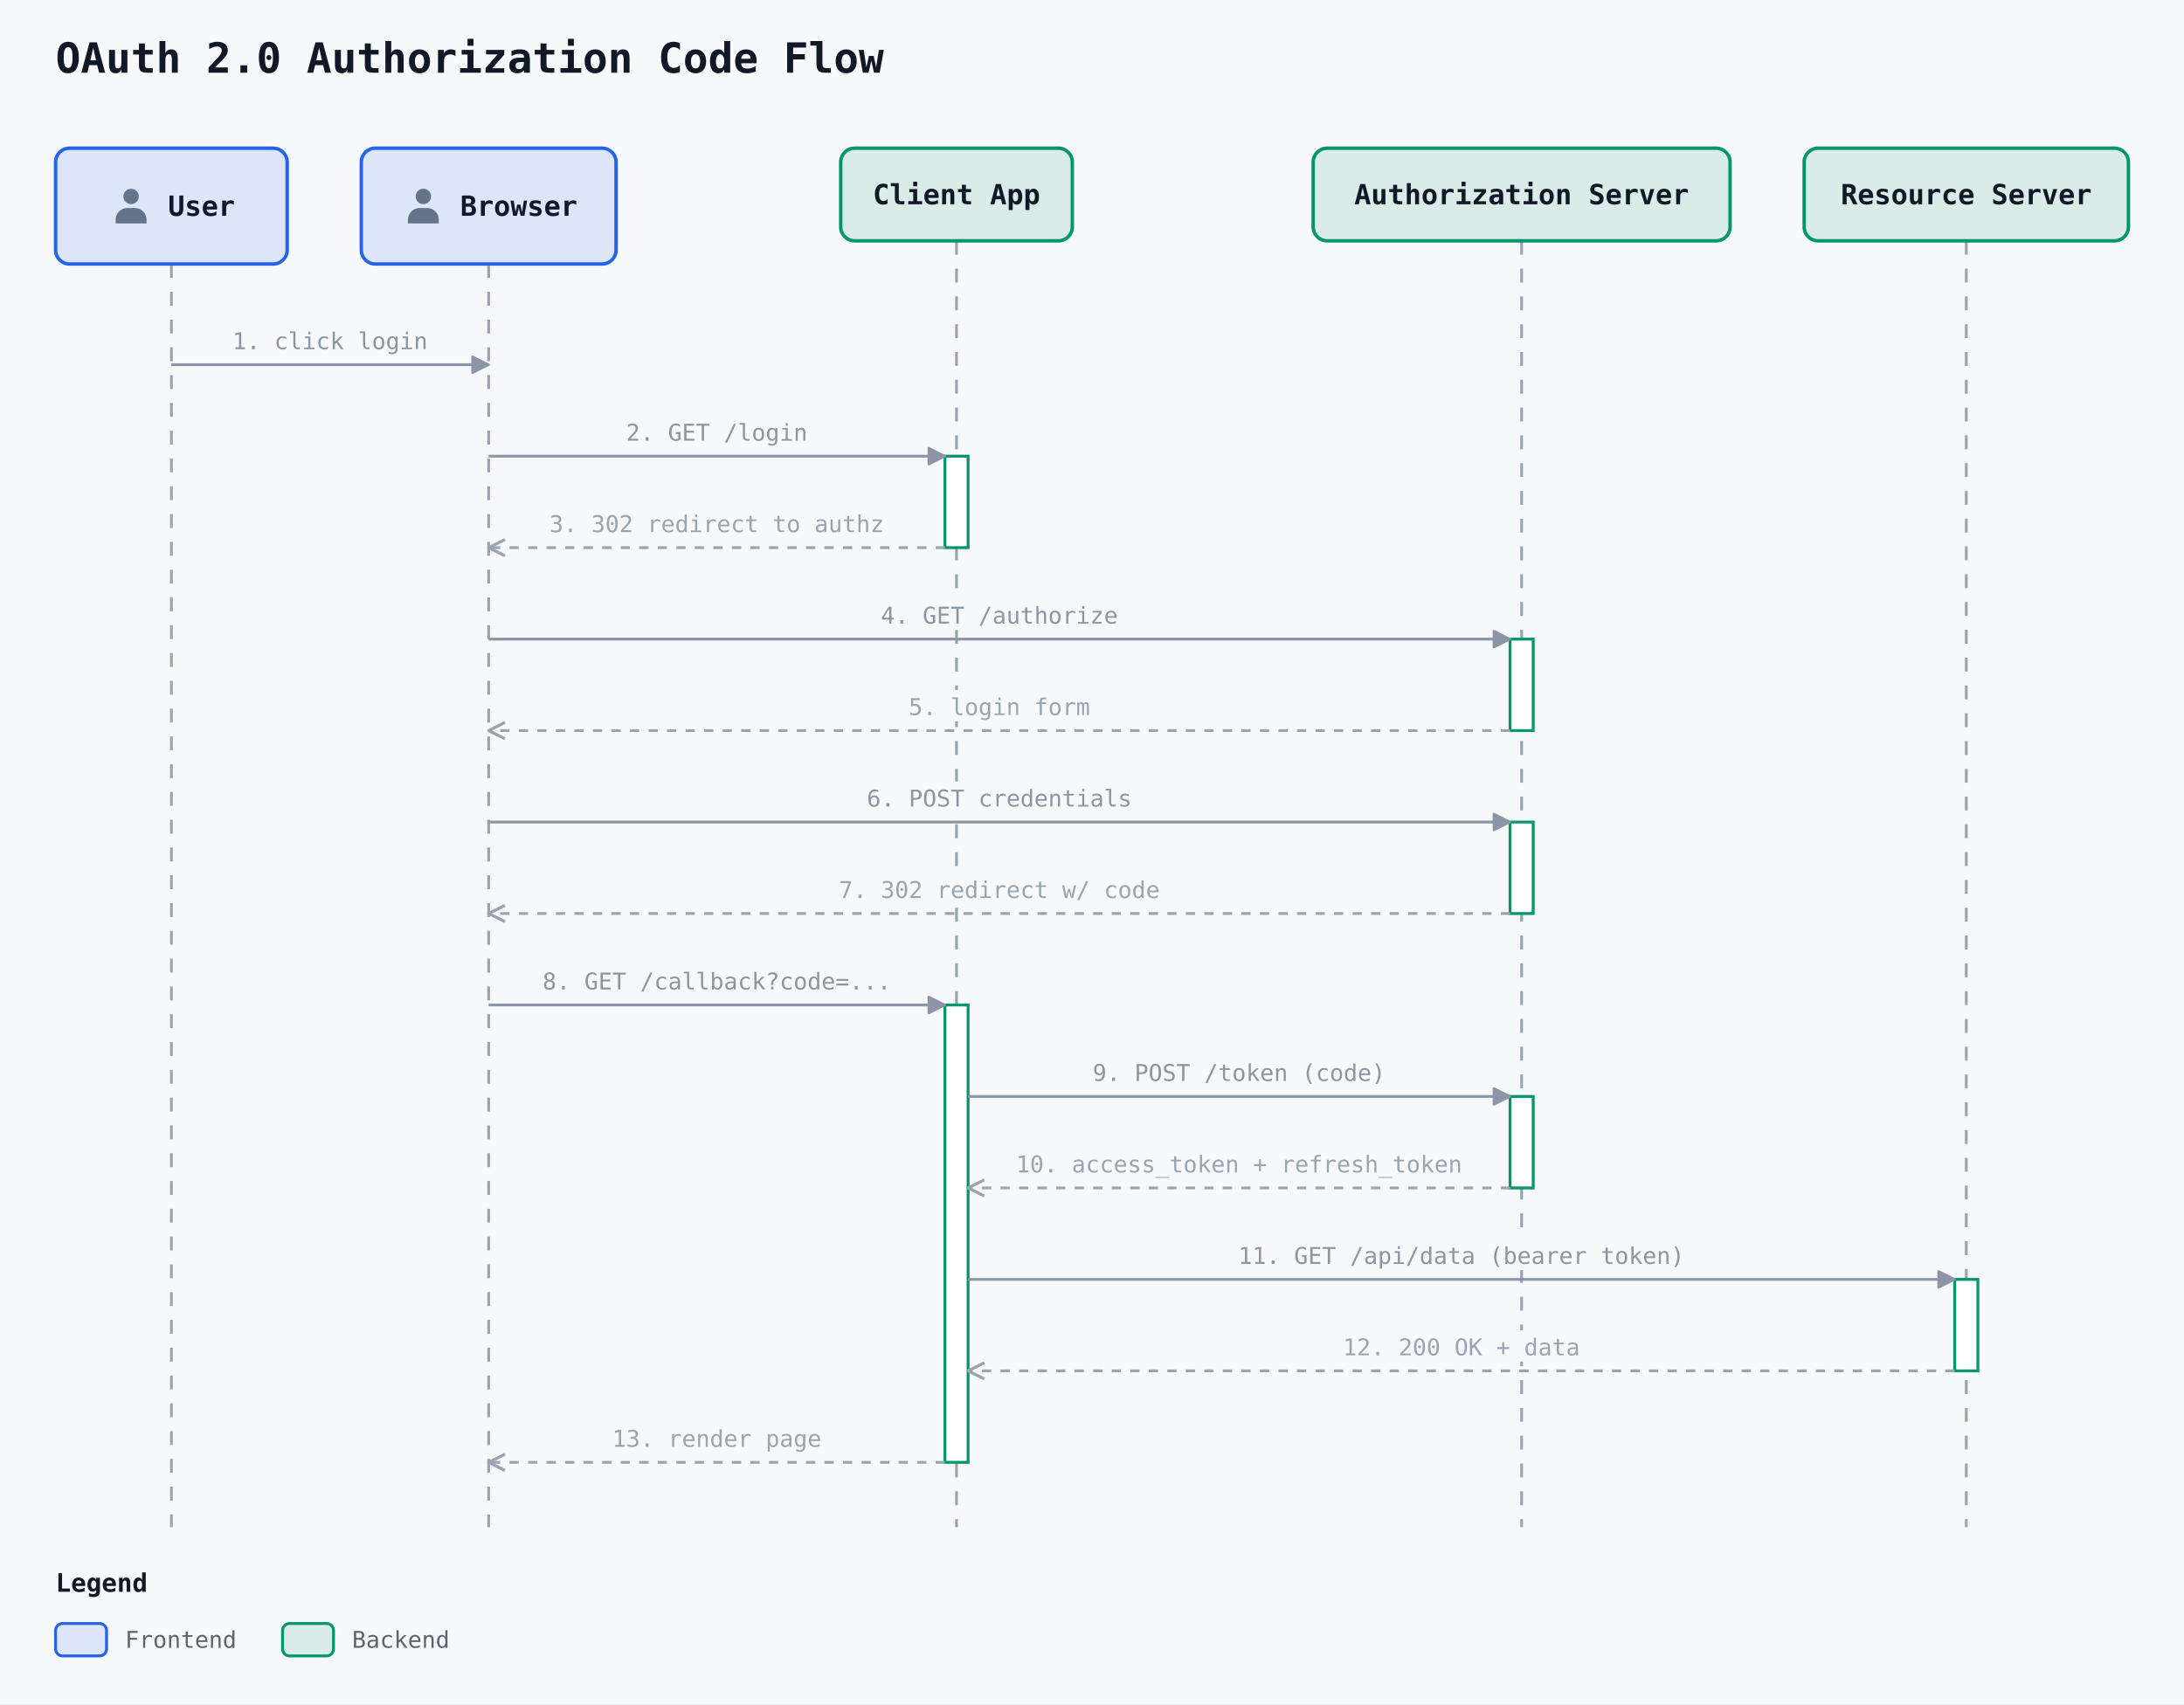
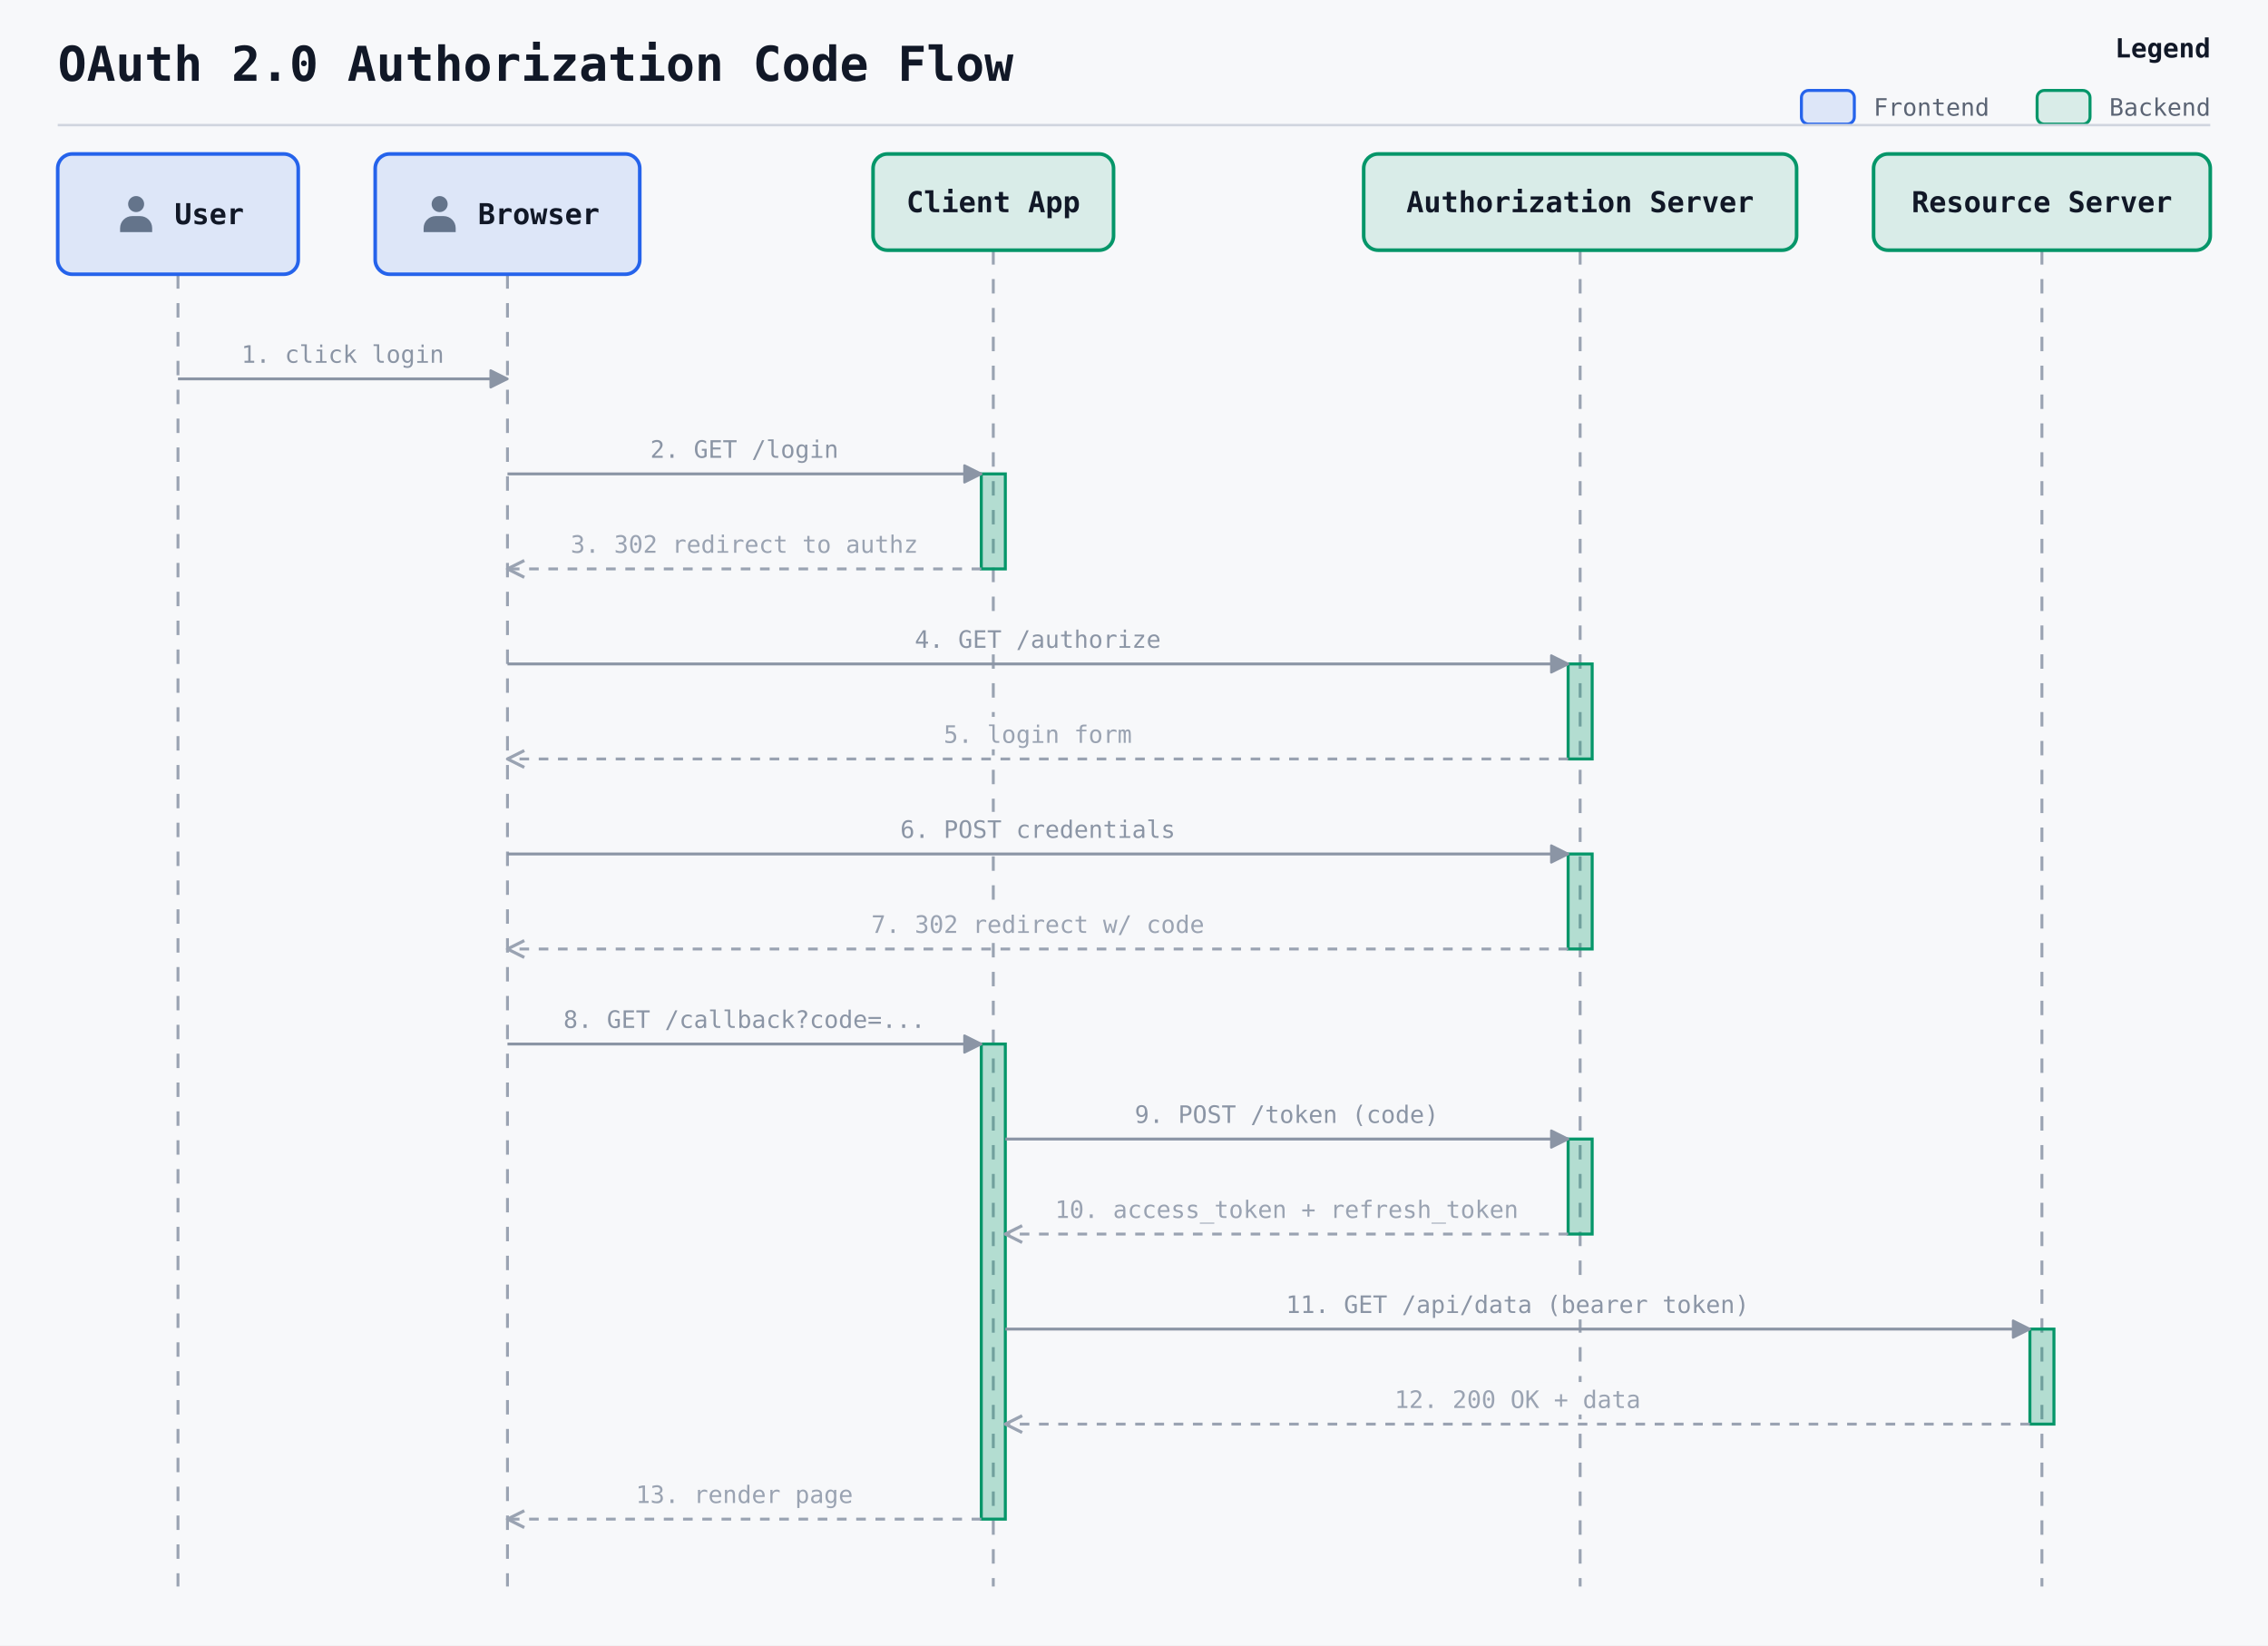
- <svg xmlns="http://www.w3.org/2000/svg" version="1.1" width="943" height="736" viewBox="0 0 943 736" font-family="JetBrains Mono, ui-monospace, SFMono-Regular, Menlo, Consolas, monospace">
+ <svg xmlns="http://www.w3.org/2000/svg" version="1.1" width="943" height="684" viewBox="0 0 943 684" font-family="JetBrains Mono, ui-monospace, SFMono-Regular, Menlo, Consolas, monospace">
  <defs>
    <marker id="marker-arrow-0" viewBox="-1 -1 9 9" refX="7" refY="3.5" markerWidth="9" markerHeight="9" markerUnits="userSpaceOnUse" orient="auto-start-reverse">
      <path d="M0 0 L7 3.5 L0 7 Z" fill="#8b95a5" stroke="#8b95a5" stroke-width="1" stroke-linejoin="round" />
    </marker>
    <marker id="marker-open-1" viewBox="-1 -1 9 9" refX="7" refY="3.5" markerWidth="9" markerHeight="9" markerUnits="userSpaceOnUse" orient="auto-start-reverse">
      <path d="M0 0 L7 3.5 L0 7" fill="none" stroke="#9aa3b2" stroke-width="1.3" stroke-linejoin="round" />
    </marker>
  </defs>
  <rect width="100%" height="100%" fill="#f7f8fa" />
-   <text x="24" y="31.4" font-size="18" font-weight="bold" fill="#111827">OAuth 2.0 Authorization Code Flow</text>
+   <text x="24" y="33.6" font-size="20" font-weight="bold" fill="#111827">OAuth 2.0 Authorization Code Flow</text>
  <line x1="74.0" y1="114.0" x2="74.0" y2="659.5" stroke="#9aa3b2" stroke-width="1.2" stroke-dasharray="6 6" />
  <line x1="211.0" y1="114.0" x2="211.0" y2="659.5" stroke="#9aa3b2" stroke-width="1.2" stroke-dasharray="6 6" />
  <line x1="413.0" y1="104.0" x2="413.0" y2="659.5" stroke="#9aa3b2" stroke-width="1.2" stroke-dasharray="6 6" />
  <line x1="657.0" y1="104.0" x2="657.0" y2="659.5" stroke="#9aa3b2" stroke-width="1.2" stroke-dasharray="6 6" />
  <line x1="849.0" y1="104.0" x2="849.0" y2="659.5" stroke="#9aa3b2" stroke-width="1.2" stroke-dasharray="6 6" />
-   <rect x="408.0" y="197.0" width="10.0" height="39.5" fill="#ffffff" stroke="#059669" stroke-width="1.25" />
-   <rect x="652.0" y="276.0" width="10.0" height="39.5" fill="#ffffff" stroke="#059669" stroke-width="1.25" />
-   <rect x="652.0" y="355.0" width="10.0" height="39.5" fill="#ffffff" stroke="#059669" stroke-width="1.25" />
-   <rect x="408.0" y="434.0" width="10.0" height="197.5" fill="#ffffff" stroke="#059669" stroke-width="1.25" />
-   <rect x="652.0" y="473.5" width="10.0" height="39.5" fill="#ffffff" stroke="#059669" stroke-width="1.25" />
-   <rect x="844.0" y="552.5" width="10.0" height="39.5" fill="#ffffff" stroke="#059669" stroke-width="1.25" />
+   <rect x="408.0" y="197.0" width="10.0" height="39.5" fill="#059669" fill-opacity="0.28" stroke="#059669" stroke-width="1.25" />
+   <rect x="652.0" y="276.0" width="10.0" height="39.5" fill="#059669" fill-opacity="0.28" stroke="#059669" stroke-width="1.25" />
+   <rect x="652.0" y="355.0" width="10.0" height="39.5" fill="#059669" fill-opacity="0.28" stroke="#059669" stroke-width="1.25" />
+   <rect x="408.0" y="434.0" width="10.0" height="197.5" fill="#059669" fill-opacity="0.28" stroke="#059669" stroke-width="1.25" />
+   <rect x="652.0" y="473.5" width="10.0" height="39.5" fill="#059669" fill-opacity="0.28" stroke="#059669" stroke-width="1.25" />
+   <rect x="844.0" y="552.5" width="10.0" height="39.5" fill="#059669" fill-opacity="0.28" stroke="#059669" stroke-width="1.25" />
  <path fill="none" stroke="#8b95a5" stroke-width="1.2" marker-end="url(#marker-arrow-0)" d="M 74.0 157.5 H 211.0" />
  <rect x="98.5" y="140.0" width="88.0" height="13.5" fill="#f7f8fa" />
  <text x="142.5" y="150.8" text-anchor="middle" font-size="10" fill="#8b95a5">1. click login</text>
  <path fill="none" stroke="#8b95a5" stroke-width="1.2" marker-end="url(#marker-arrow-0)" d="M 211.0 197.0 H 408.0" />
  <rect x="268.5" y="179.5" width="82.0" height="13.5" fill="#f7f8fa" />
  <text x="309.5" y="190.3" text-anchor="middle" font-size="10" fill="#8b95a5">2. GET /login</text>
  <path fill="none" stroke="#9aa3b2" stroke-width="1.2" stroke-dasharray="4 4" marker-end="url(#marker-open-1)" d="M 408.0 236.5 H 211.0" />
  <rect x="235.5" y="219.0" width="148.0" height="13.5" fill="#f7f8fa" />
  <text x="309.5" y="229.8" text-anchor="middle" font-size="10" fill="#9aa3b2">3. 302 redirect to authz</text>
  <path fill="none" stroke="#8b95a5" stroke-width="1.2" marker-end="url(#marker-arrow-0)" d="M 211.0 276.0 H 652.0" />
  <rect x="378.5" y="258.5" width="106.0" height="13.5" fill="#f7f8fa" />
  <text x="431.5" y="269.3" text-anchor="middle" font-size="10" fill="#8b95a5">4. GET /authorize</text>
  <path fill="none" stroke="#9aa3b2" stroke-width="1.2" stroke-dasharray="4 4" marker-end="url(#marker-open-1)" d="M 652.0 315.5 H 211.0" />
  <rect x="390.5" y="298.0" width="82.0" height="13.5" fill="#f7f8fa" />
  <text x="431.5" y="308.8" text-anchor="middle" font-size="10" fill="#9aa3b2">5. login form</text>
  <path fill="none" stroke="#8b95a5" stroke-width="1.2" marker-end="url(#marker-arrow-0)" d="M 211.0 355.0 H 652.0" />
  <rect x="372.5" y="337.5" width="118.0" height="13.5" fill="#f7f8fa" />
  <text x="431.5" y="348.3" text-anchor="middle" font-size="10" fill="#8b95a5">6. POST credentials</text>
  <path fill="none" stroke="#9aa3b2" stroke-width="1.2" stroke-dasharray="4 4" marker-end="url(#marker-open-1)" d="M 652.0 394.5 H 211.0" />
  <rect x="360.5" y="377.0" width="142.0" height="13.5" fill="#f7f8fa" />
  <text x="431.5" y="387.8" text-anchor="middle" font-size="10" fill="#9aa3b2">7. 302 redirect w/ code</text>
  <path fill="none" stroke="#8b95a5" stroke-width="1.2" marker-end="url(#marker-arrow-0)" d="M 211.0 434.0 H 408.0" />
  <rect x="232.5" y="416.5" width="154.0" height="13.5" fill="#f7f8fa" />
  <text x="309.5" y="427.3" text-anchor="middle" font-size="10" fill="#8b95a5">8. GET /callback?code=...</text>
  <path fill="none" stroke="#8b95a5" stroke-width="1.2" marker-end="url(#marker-arrow-0)" d="M 418.0 473.5 H 652.0" />
  <rect x="470.0" y="456.0" width="130.0" height="13.5" fill="#f7f8fa" />
  <text x="535.0" y="466.8" text-anchor="middle" font-size="10" fill="#8b95a5">9. POST /token (code)</text>
  <path fill="none" stroke="#9aa3b2" stroke-width="1.2" stroke-dasharray="4 4" marker-end="url(#marker-open-1)" d="M 652.0 513.0 H 418.0" />
  <rect x="437.0" y="495.5" width="196.0" height="13.5" fill="#f7f8fa" />
  <text x="535.0" y="506.3" text-anchor="middle" font-size="10" fill="#9aa3b2">10. access_token + refresh_token</text>
  <path fill="none" stroke="#8b95a5" stroke-width="1.2" marker-end="url(#marker-arrow-0)" d="M 418.0 552.5 H 844.0" />
  <rect x="533.0" y="535.0" width="196.0" height="13.5" fill="#f7f8fa" />
  <text x="631.0" y="545.8" text-anchor="middle" font-size="10" fill="#8b95a5">11. GET /api/data (bearer token)</text>
  <path fill="none" stroke="#9aa3b2" stroke-width="1.2" stroke-dasharray="4 4" marker-end="url(#marker-open-1)" d="M 844.0 592.0 H 418.0" />
  <rect x="578.0" y="574.5" width="106.0" height="13.5" fill="#f7f8fa" />
  <text x="631.0" y="585.3" text-anchor="middle" font-size="10" fill="#9aa3b2">12. 200 OK + data</text>
  <path fill="none" stroke="#9aa3b2" stroke-width="1.2" stroke-dasharray="4 4" marker-end="url(#marker-open-1)" d="M 408.0 631.5 H 211.0" />
  <rect x="262.5" y="614.0" width="94.0" height="13.5" fill="#f7f8fa" />
  <text x="309.5" y="624.8" text-anchor="middle" font-size="10" fill="#9aa3b2">13. render page</text>
  <rect fill="#2563eb" fill-opacity="0.122" stroke="#2563eb" stroke-width="1.5" x="24.0" y="64.0" width="100.0" height="50.0" rx="6.0" />
  <svg class="node-tech-icon" x="46.6" y="79.0" width="20.0" height="20.0" viewBox="0 0 24 24" preserveAspectRatio="xMidYMid meet">
    <g>
      <circle cx="12" cy="7" r="4" fill="#64748b" />
      <path fill="#64748b" d="M4 21v-2a6 6 0 0 1 6-6h4a6 6 0 0 1 6 6v2H4z" />
    </g>
  </svg>
  <text x="87.0" y="93.2" text-anchor="middle" font-size="12" font-weight="bold" fill="#111827">
    <tspan>User</tspan>
  </text>
  <rect fill="#2563eb" fill-opacity="0.122" stroke="#2563eb" stroke-width="1.5" x="156.0" y="64.0" width="110.0" height="50.0" rx="6.0" />
  <svg class="node-tech-icon" x="172.8" y="79.0" width="20.0" height="20.0" viewBox="0 0 24 24" preserveAspectRatio="xMidYMid meet">
    <g>
      <circle cx="12" cy="7" r="4" fill="#64748b" />
      <path fill="#64748b" d="M4 21v-2a6 6 0 0 1 6-6h4a6 6 0 0 1 6 6v2H4z" />
    </g>
  </svg>
  <text x="224.0" y="93.2" text-anchor="middle" font-size="12" font-weight="bold" fill="#111827">
    <tspan>Browser</tspan>
  </text>
  <rect fill="#059669" fill-opacity="0.122" stroke="#059669" stroke-width="1.5" x="363.0" y="64.0" width="100.0" height="40.0" rx="6.0" />
  <text x="413.0" y="88.2" text-anchor="middle" font-size="12" font-weight="bold" fill="#111827">
    <tspan>Client App</tspan>
  </text>
  <rect fill="#059669" fill-opacity="0.122" stroke="#059669" stroke-width="1.5" x="567.0" y="64.0" width="180.0" height="40.0" rx="6.0" />
  <text x="657.0" y="88.2" text-anchor="middle" font-size="12" font-weight="bold" fill="#111827">
    <tspan>Authorization Server</tspan>
  </text>
  <rect fill="#059669" fill-opacity="0.122" stroke="#059669" stroke-width="1.5" x="779.0" y="64.0" width="140.0" height="40.0" rx="6.0" />
  <text x="849.0" y="88.2" text-anchor="middle" font-size="12" font-weight="bold" fill="#111827">
    <tspan>Resource Server</tspan>
  </text>
-   <text x="24.0" y="687.4" font-size="11" font-weight="bold" fill="#111827">Legend</text>
-   <rect x="24.0" y="701.1" width="22" height="14" rx="3" fill="#2563eb" fill-opacity="0.122" stroke="#2563eb" stroke-width="1.25" />
-   <text x="54.0" y="711.6" font-size="10" fill="#5b6474">Frontend</text>
-   <rect x="122.0" y="701.1" width="22" height="14" rx="3" fill="#059669" fill-opacity="0.122" stroke="#059669" stroke-width="1.25" />
-   <text x="152.0" y="711.6" font-size="10" fill="#5b6474">Backend</text>
+   <text x="879.4" y="23.9" font-size="11" font-weight="bold" fill="#111827">Legend</text>
+   <rect x="749.0" y="37.6" width="22" height="14" rx="3" fill="#2563eb" fill-opacity="0.122" stroke="#2563eb" stroke-width="1.25" />
+   <text x="779.0" y="48.1" font-size="10" fill="#5b6474">Frontend</text>
+   <rect x="847.0" y="37.6" width="22" height="14" rx="3" fill="#059669" fill-opacity="0.122" stroke="#059669" stroke-width="1.25" />
+   <text x="877.0" y="48.1" font-size="10" fill="#5b6474">Backend</text>
+   <line x1="24" y1="52.0" x2="919.0" y2="52.0" stroke="#d0d5de" stroke-width="1" />
</svg>
